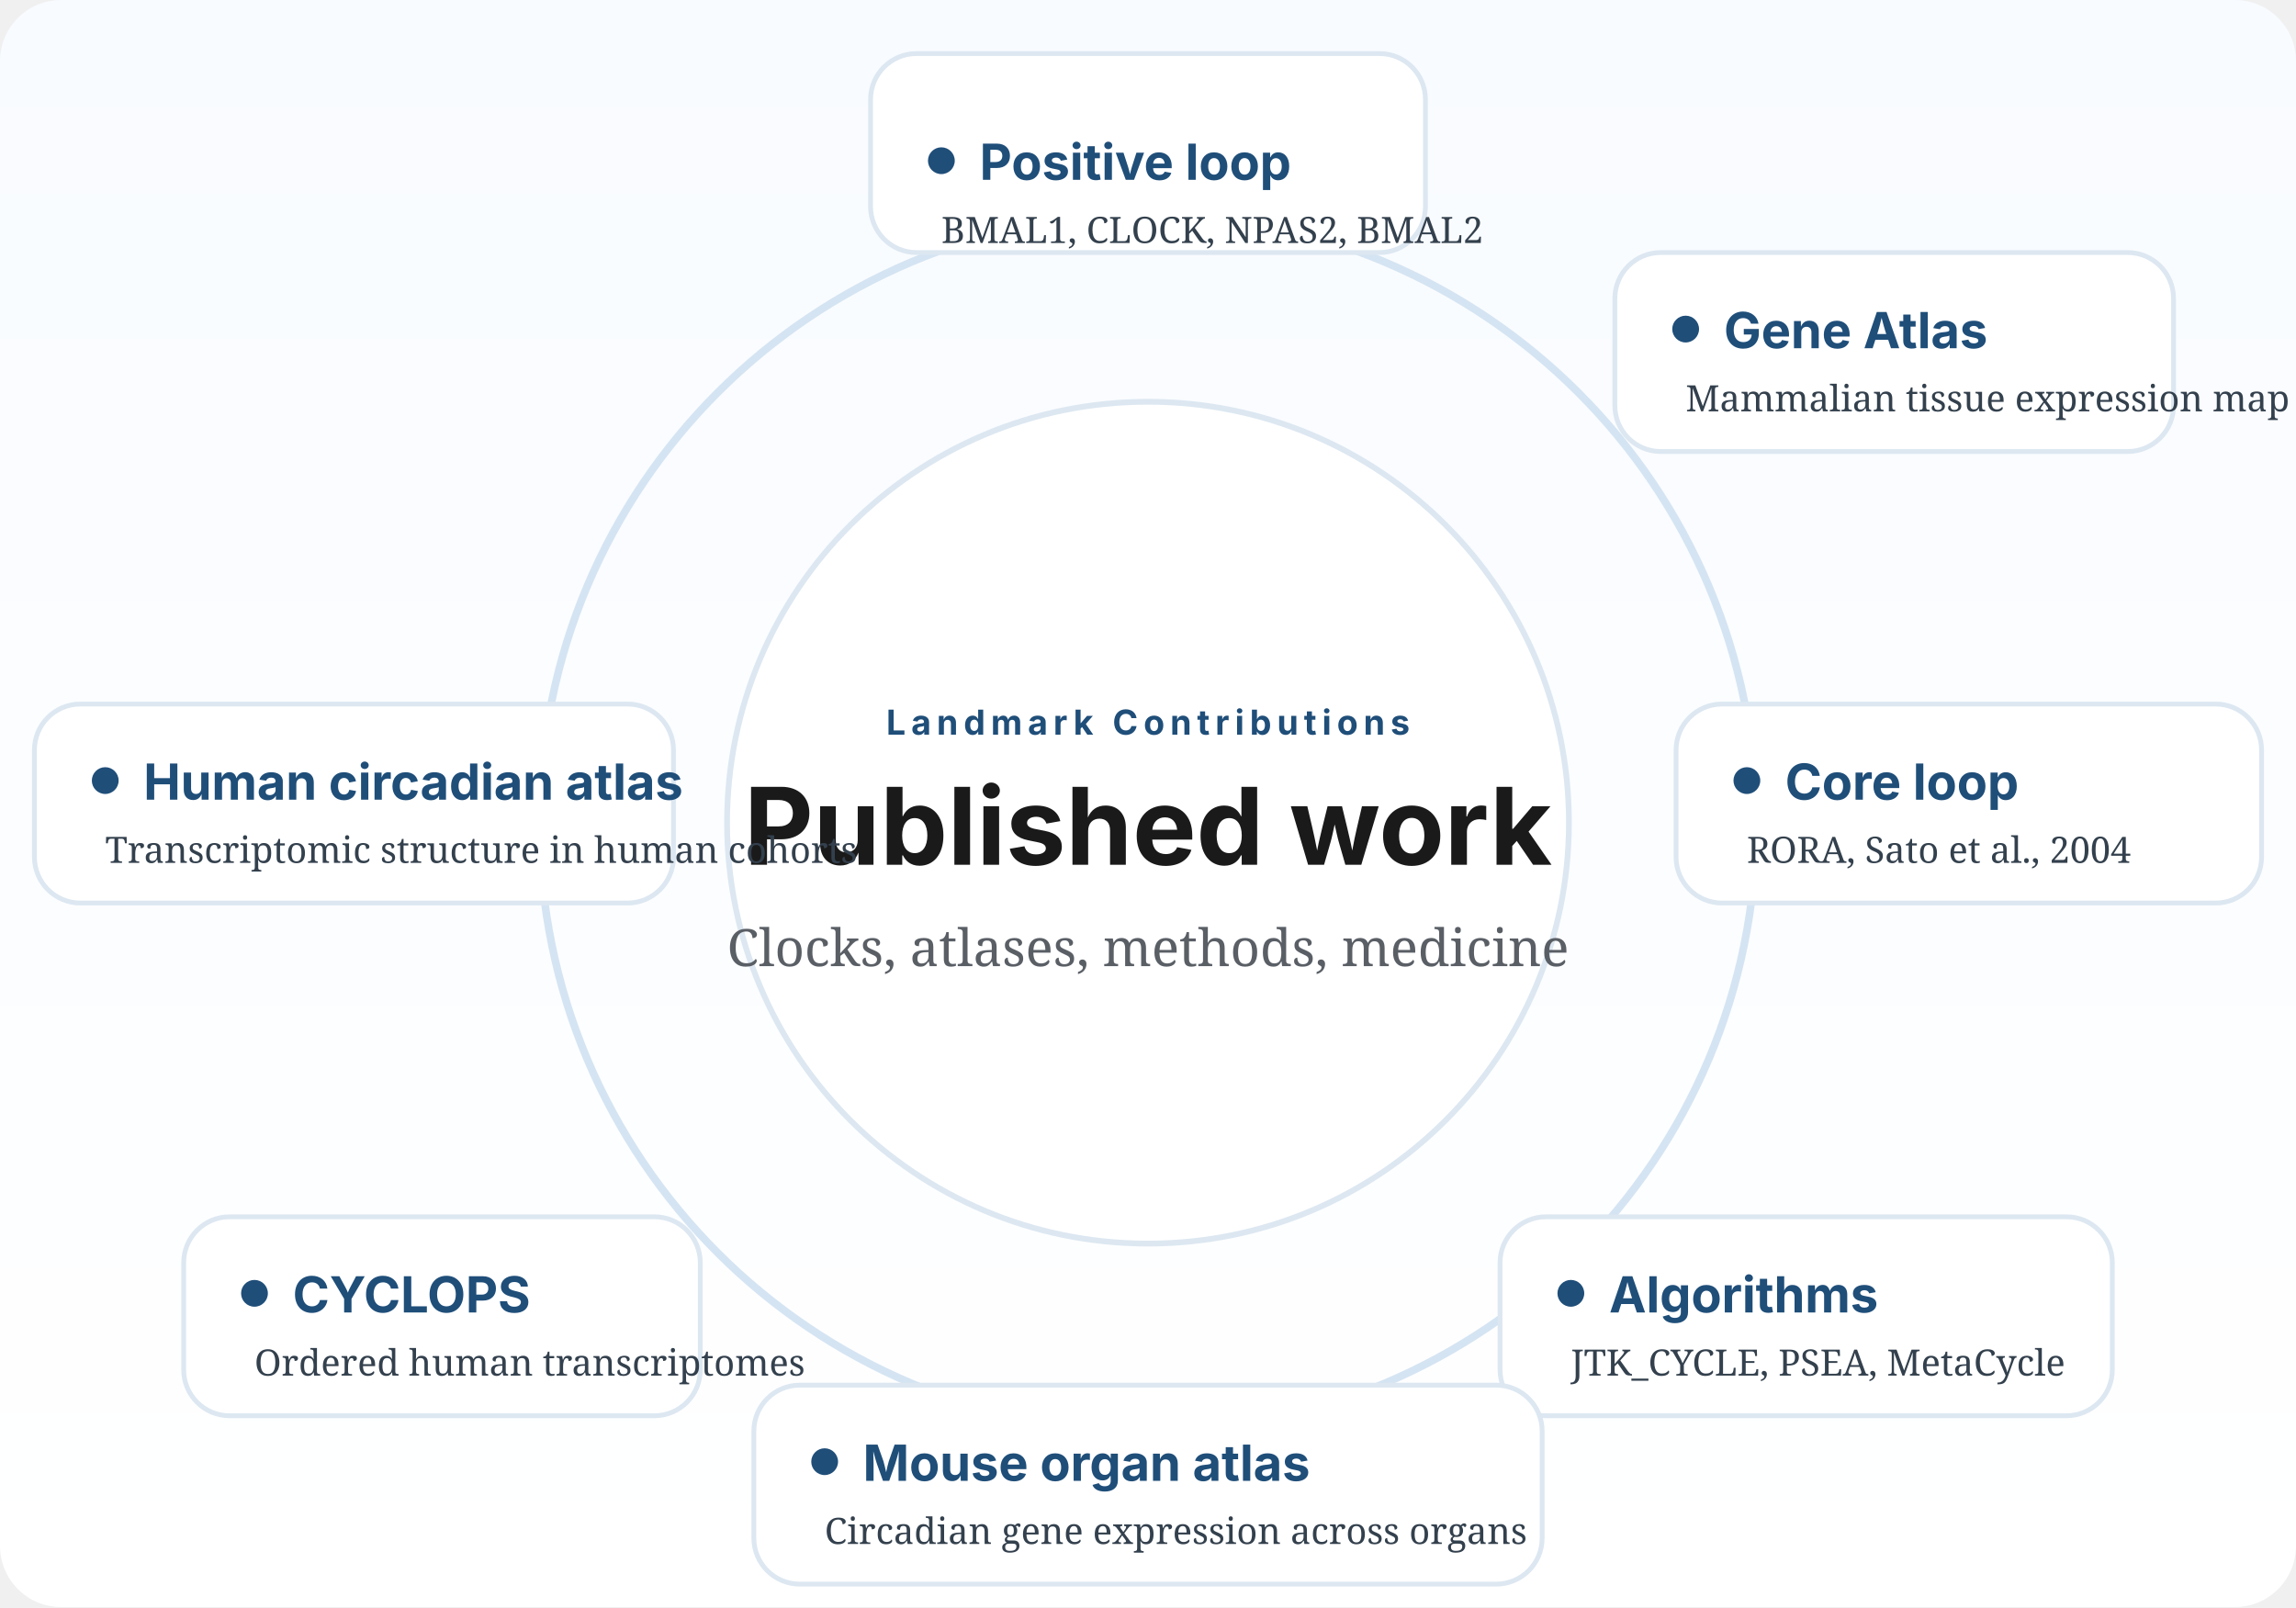
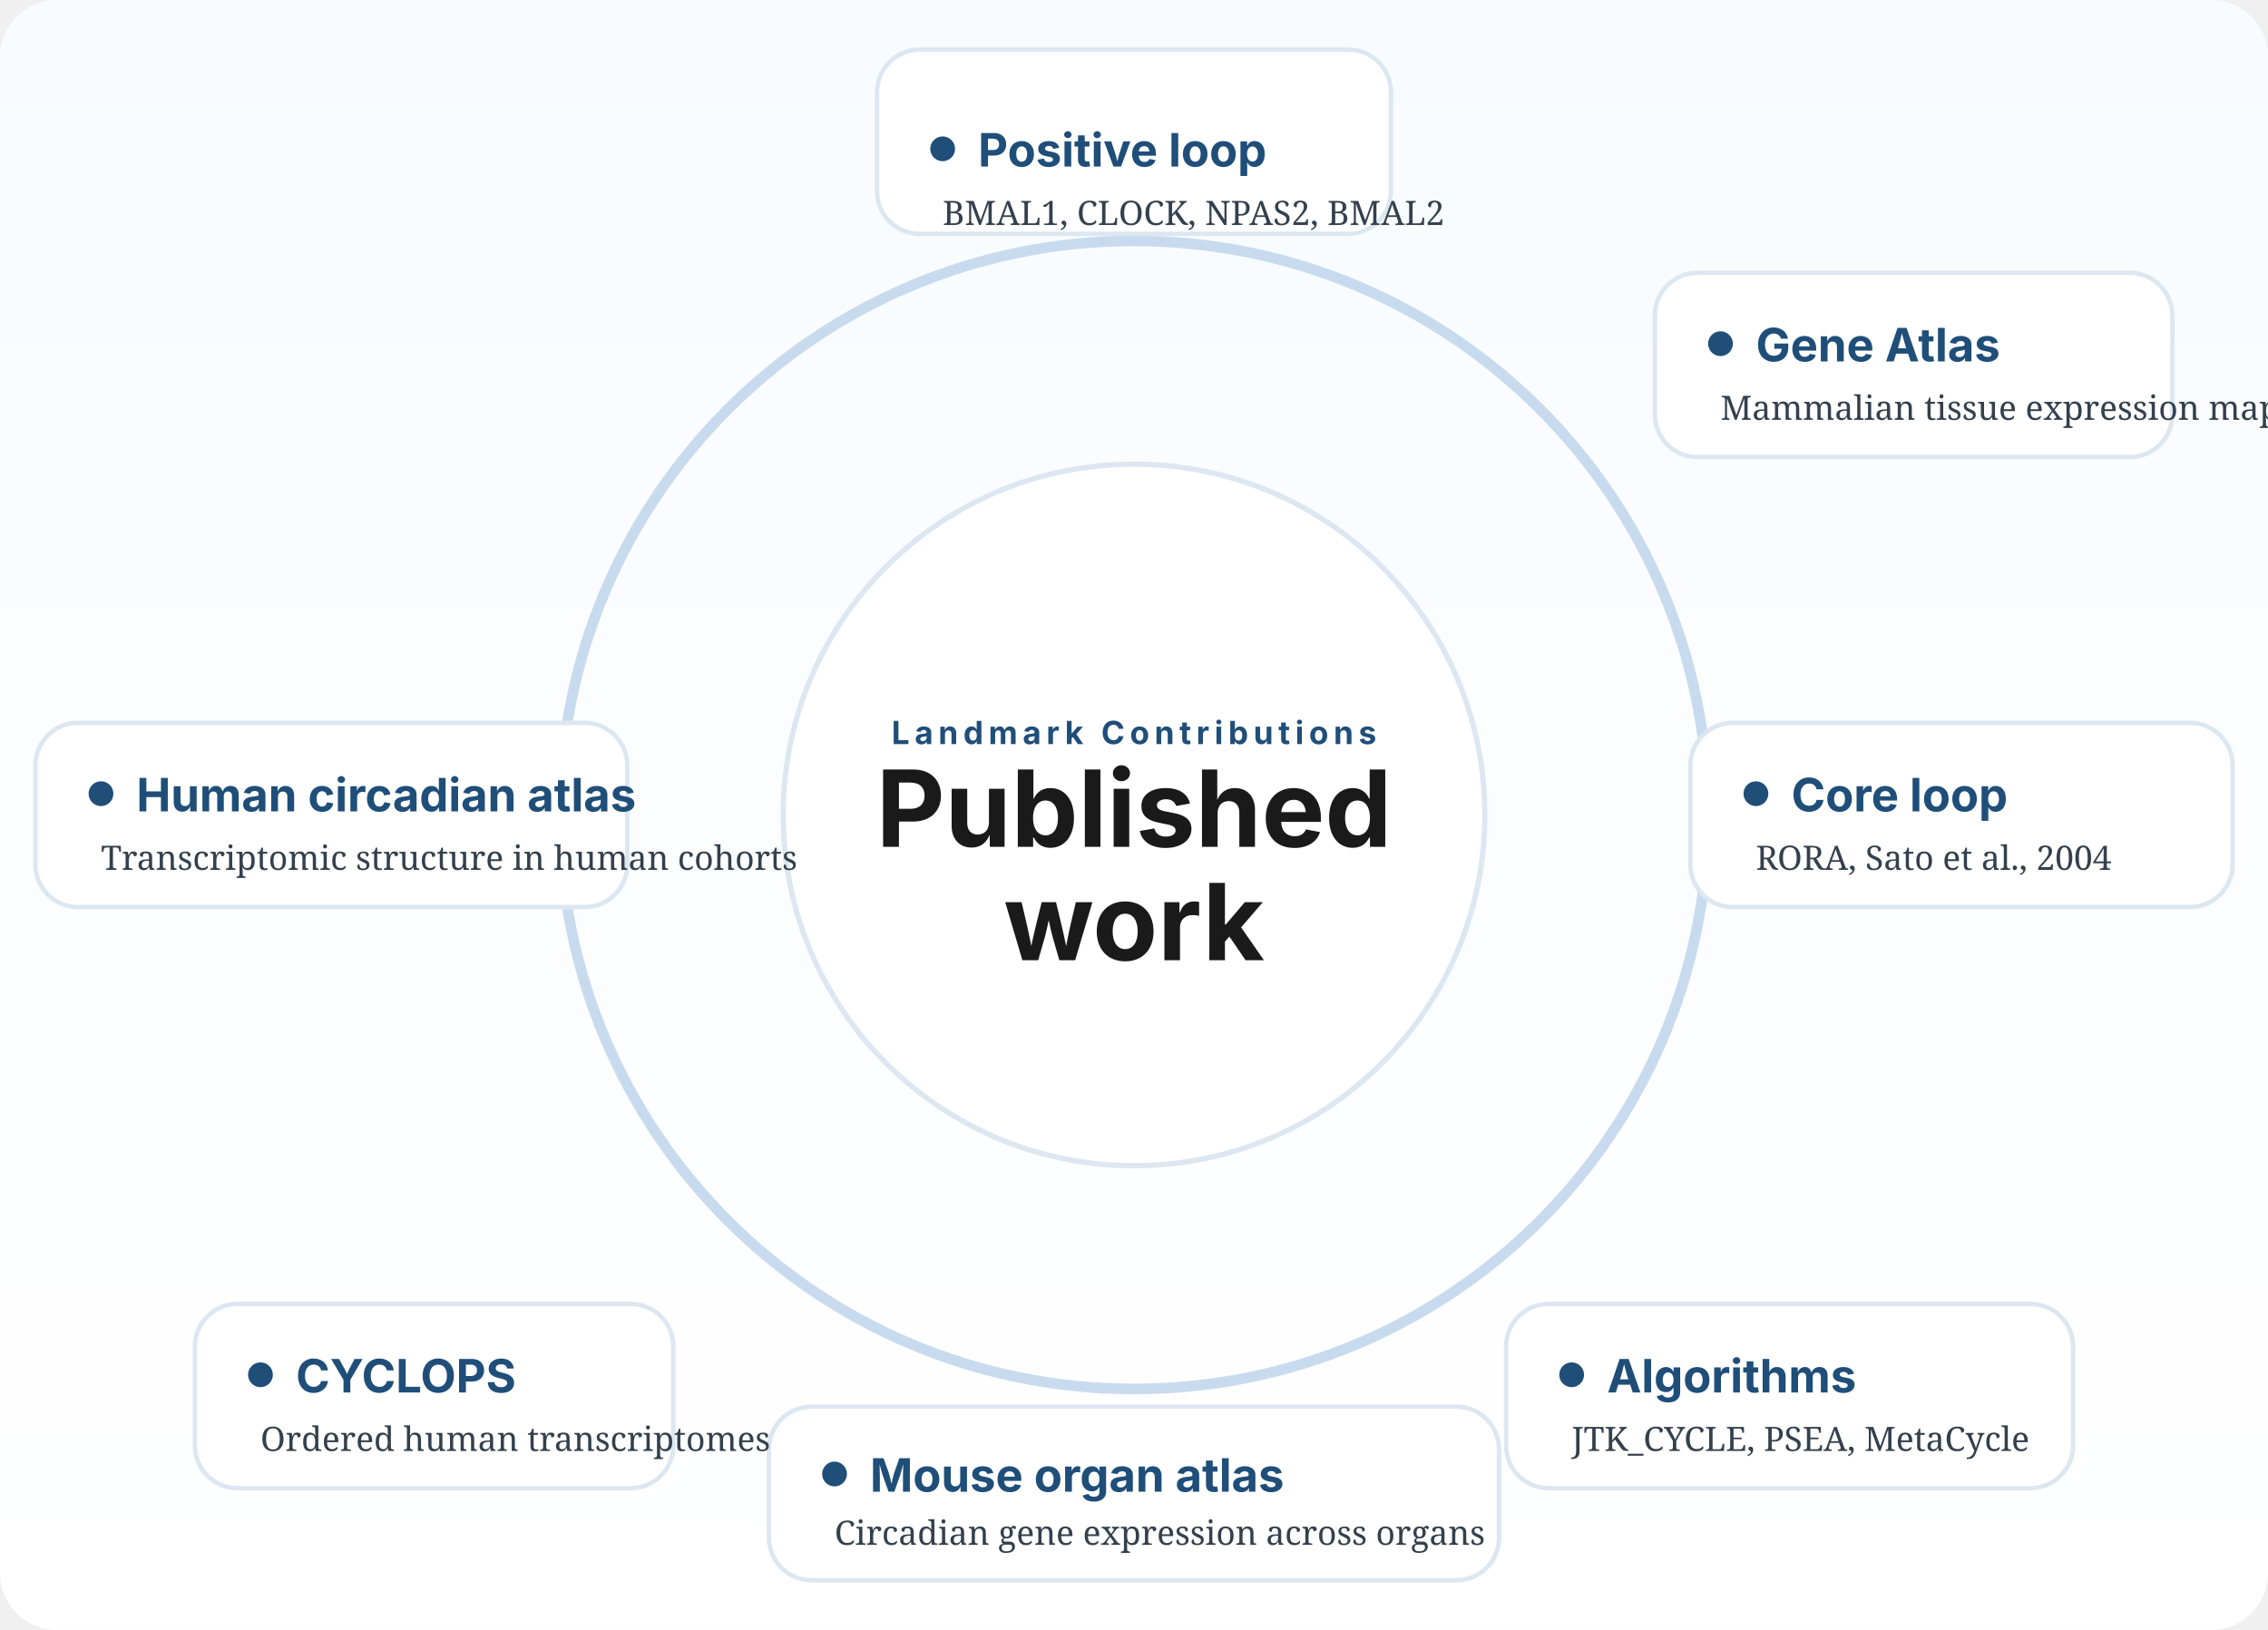
- <svg xmlns="http://www.w3.org/2000/svg" viewBox="0 0 1200 840" role="img" aria-labelledby="title desc">
+ <svg xmlns="http://www.w3.org/2000/svg" viewBox="0 0 1280 920" role="img" aria-labelledby="title desc">
  <defs>
    <linearGradient id="bg" x1="0" x2="0" y1="0" y2="1">
      <stop offset="0" stop-color="#f8fbff" />
      <stop offset="1" stop-color="#ffffff" />
    </linearGradient>
    <style>
      .bg { fill: url(#bg); }
-       .ring { fill: none; stroke: #d5e4f2; stroke-width: 4; }
+       .ring { fill: none; stroke: #c8dbee; stroke-width: 6; }
      .center { fill: #ffffff; stroke: #dce7f1; stroke-width: 3; }
      .node { fill: #ffffff; stroke: #dce7f1; stroke-width: 2.5; }
      .kicker { fill: #1f4e79; font: 700 18px Inter, Arial, sans-serif; letter-spacing: 0.16em; text-transform: uppercase; }
-       .title { fill: #1a1a1a; font: 700 56px Inter, Arial, sans-serif; }
-       .sub { fill: #5a5f66; font: 400 27px "Source Serif Pro", Georgia, serif; }
+       .title { fill: #1a1a1a; font: 700 60px Inter, Arial, sans-serif; }
      .node-title { fill: #1f4e79; font: 700 26px Inter, Arial, sans-serif; }
      .node-copy { fill: #33404d; font: 400 19px "Source Serif Pro", Georgia, serif; }
      .mark { fill: #1f4e79; }
    </style>
  </defs>
-   <rect class="bg" width="1200" height="840" rx="32" />
-   <circle class="ring" cx="600" cy="430" r="318" />
-   <circle class="center" cx="600" cy="430" r="220" />
-   <text class="kicker" x="600" y="384" text-anchor="middle">Landmark Contributions</text>
-   <text class="title" x="600" y="452" text-anchor="middle">Published work</text>
-   <text class="sub" x="600" y="505" text-anchor="middle">Clocks, atlases, methods, medicine</text>
-   <rect class="node" x="455" y="28" width="290" height="104" rx="24" />
-   <circle class="mark" cx="492" cy="84" r="7" />
-   <text class="node-title" x="512" y="94">Positive loop</text>
-   <text class="node-copy" x="492" y="127">BMAL1, CLOCK, NPAS2, BMAL2</text>
-   <rect class="node" x="844" y="132" width="292" height="104" rx="24" />
-   <circle class="mark" cx="881" cy="172" r="7" />
-   <text class="node-title" x="901" y="182">Gene Atlas</text>
-   <text class="node-copy" x="881" y="215">Mammalian tissue expression map</text>
-   <rect class="node" x="876" y="368" width="306" height="104" rx="24" />
-   <circle class="mark" cx="913" cy="408" r="7" />
-   <text class="node-title" x="933" y="418">Core loop</text>
-   <text class="node-copy" x="913" y="451">RORA, Sato et al., 2004</text>
-   <rect class="node" x="784" y="636" width="320" height="104" rx="24" />
-   <circle class="mark" cx="821" cy="676" r="7" />
-   <text class="node-title" x="841" y="686">Algorithms</text>
-   <text class="node-copy" x="821" y="719">JTK_CYCLE, PSEA, MetaCycle</text>
-   <rect class="node" x="394" y="724" width="412" height="104" rx="24" />
-   <circle class="mark" cx="431" cy="764" r="7" />
-   <text class="node-title" x="451" y="774">Mouse organ atlas</text>
-   <text class="node-copy" x="431" y="807">Circadian gene expression across organs</text>
-   <rect class="node" x="96" y="636" width="270" height="104" rx="24" />
-   <circle class="mark" cx="133" cy="676" r="7" />
-   <text class="node-title" x="153" y="686">CYCLOPS</text>
-   <text class="node-copy" x="133" y="719">Ordered human transcriptomes</text>
-   <rect class="node" x="18" y="368" width="334" height="104" rx="24" />
-   <circle class="mark" cx="55" cy="408" r="7" />
-   <text class="node-title" x="75" y="418">Human circadian atlas</text>
-   <text class="node-copy" x="55" y="451">Transcriptomic structure in human cohorts</text>
+   <rect class="bg" width="1280" height="920" rx="32" />
+   <circle class="ring" cx="640" cy="460" r="324" />
+   <circle class="center" cx="640" cy="460" r="198" />
+   <text class="kicker" x="640" y="420" text-anchor="middle">Landmark Contributions</text>
+   <text class="title" x="640" y="478" text-anchor="middle">Published</text>
+   <text class="title" x="640" y="542" text-anchor="middle">work</text>
+   <rect class="node" x="495" y="28" width="290" height="104" rx="24" />
+   <circle class="mark" cx="532" cy="84" r="7" />
+   <text class="node-title" x="552" y="94">Positive loop</text>
+   <text class="node-copy" x="532" y="127">BMAL1, CLOCK, NPAS2, BMAL2</text>
+   <rect class="node" x="934" y="154" width="292" height="104" rx="24" />
+   <circle class="mark" cx="971" cy="194" r="7" />
+   <text class="node-title" x="991" y="204">Gene Atlas</text>
+   <text class="node-copy" x="971" y="237">Mammalian tissue expression map</text>
+   <rect class="node" x="954" y="408" width="306" height="104" rx="24" />
+   <circle class="mark" cx="991" cy="448" r="7" />
+   <text class="node-title" x="1011" y="458">Core loop</text>
+   <text class="node-copy" x="991" y="491">RORA, Sato et al., 2004</text>
+   <rect class="node" x="850" y="736" width="320" height="104" rx="24" />
+   <circle class="mark" cx="887" cy="776" r="7" />
+   <text class="node-title" x="907" y="786">Algorithms</text>
+   <text class="node-copy" x="887" y="819">JTK_CYCLE, PSEA, MetaCycle</text>
+   <rect class="node" x="434" y="794" width="412" height="98" rx="24" />
+   <circle class="mark" cx="471" cy="832" r="7" />
+   <text class="node-title" x="491" y="842">Mouse organ atlas</text>
+   <text class="node-copy" x="471" y="872">Circadian gene expression across organs</text>
+   <rect class="node" x="110" y="736" width="270" height="104" rx="24" />
+   <circle class="mark" cx="147" cy="776" r="7" />
+   <text class="node-title" x="167" y="786">CYCLOPS</text>
+   <text class="node-copy" x="147" y="819">Ordered human transcriptomes</text>
+   <rect class="node" x="20" y="408" width="334" height="104" rx="24" />
+   <circle class="mark" cx="57" cy="448" r="7" />
+   <text class="node-title" x="77" y="458">Human circadian atlas</text>
+   <text class="node-copy" x="57" y="491">Transcriptomic structure in human cohorts</text>
</svg>
